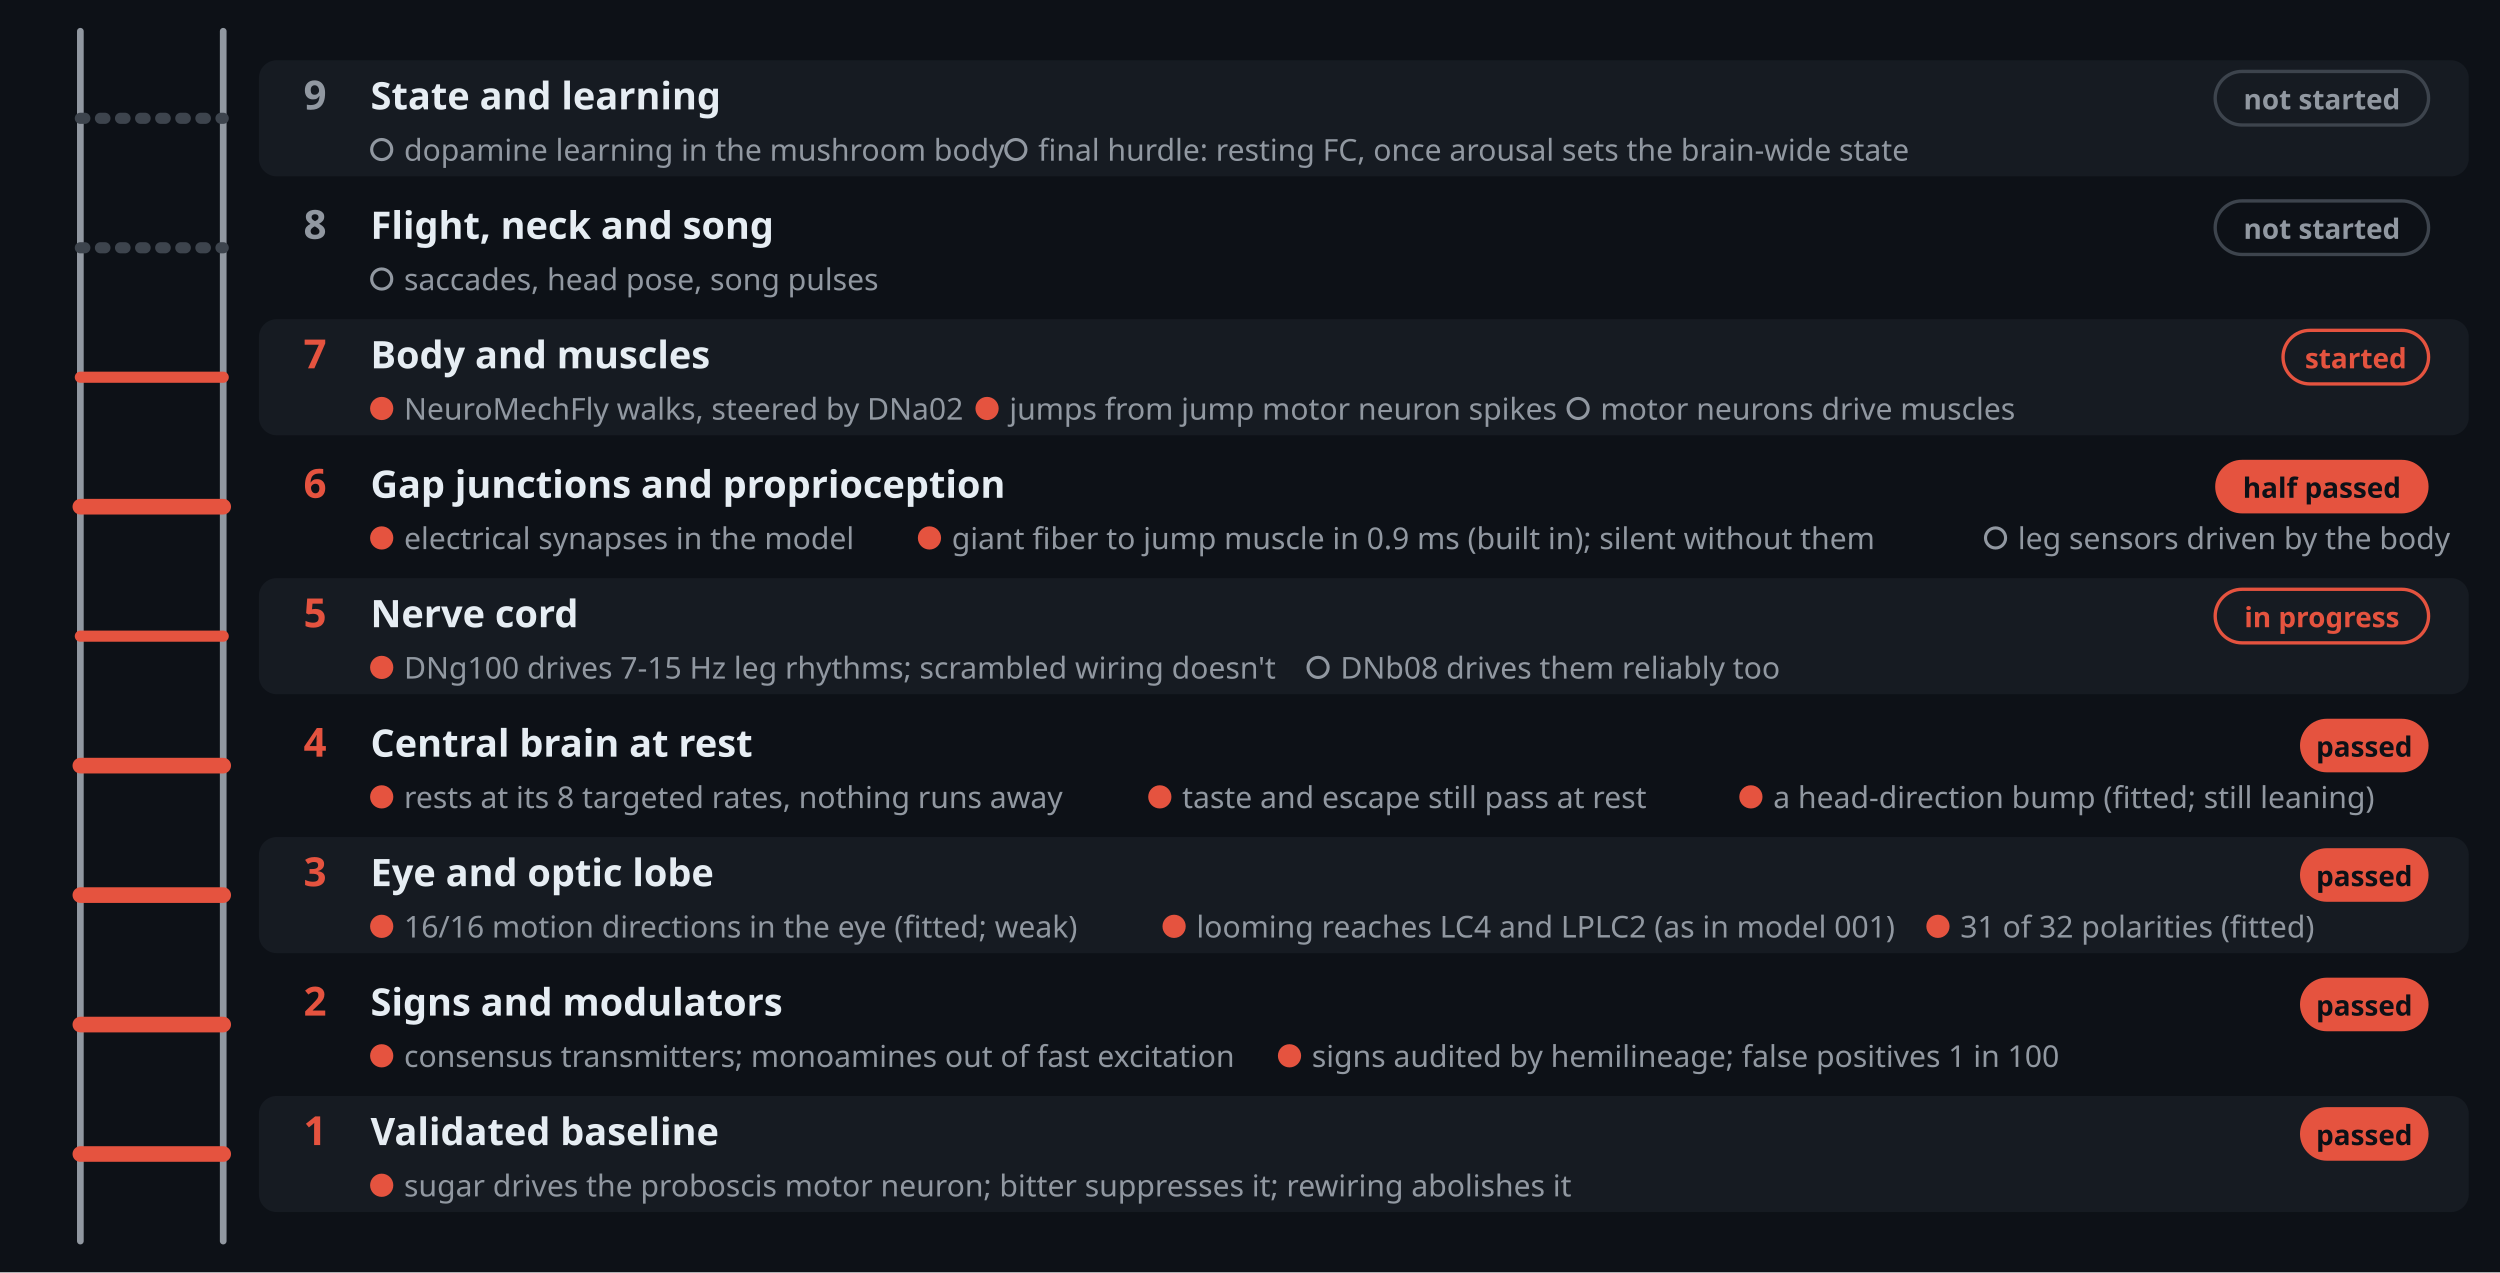
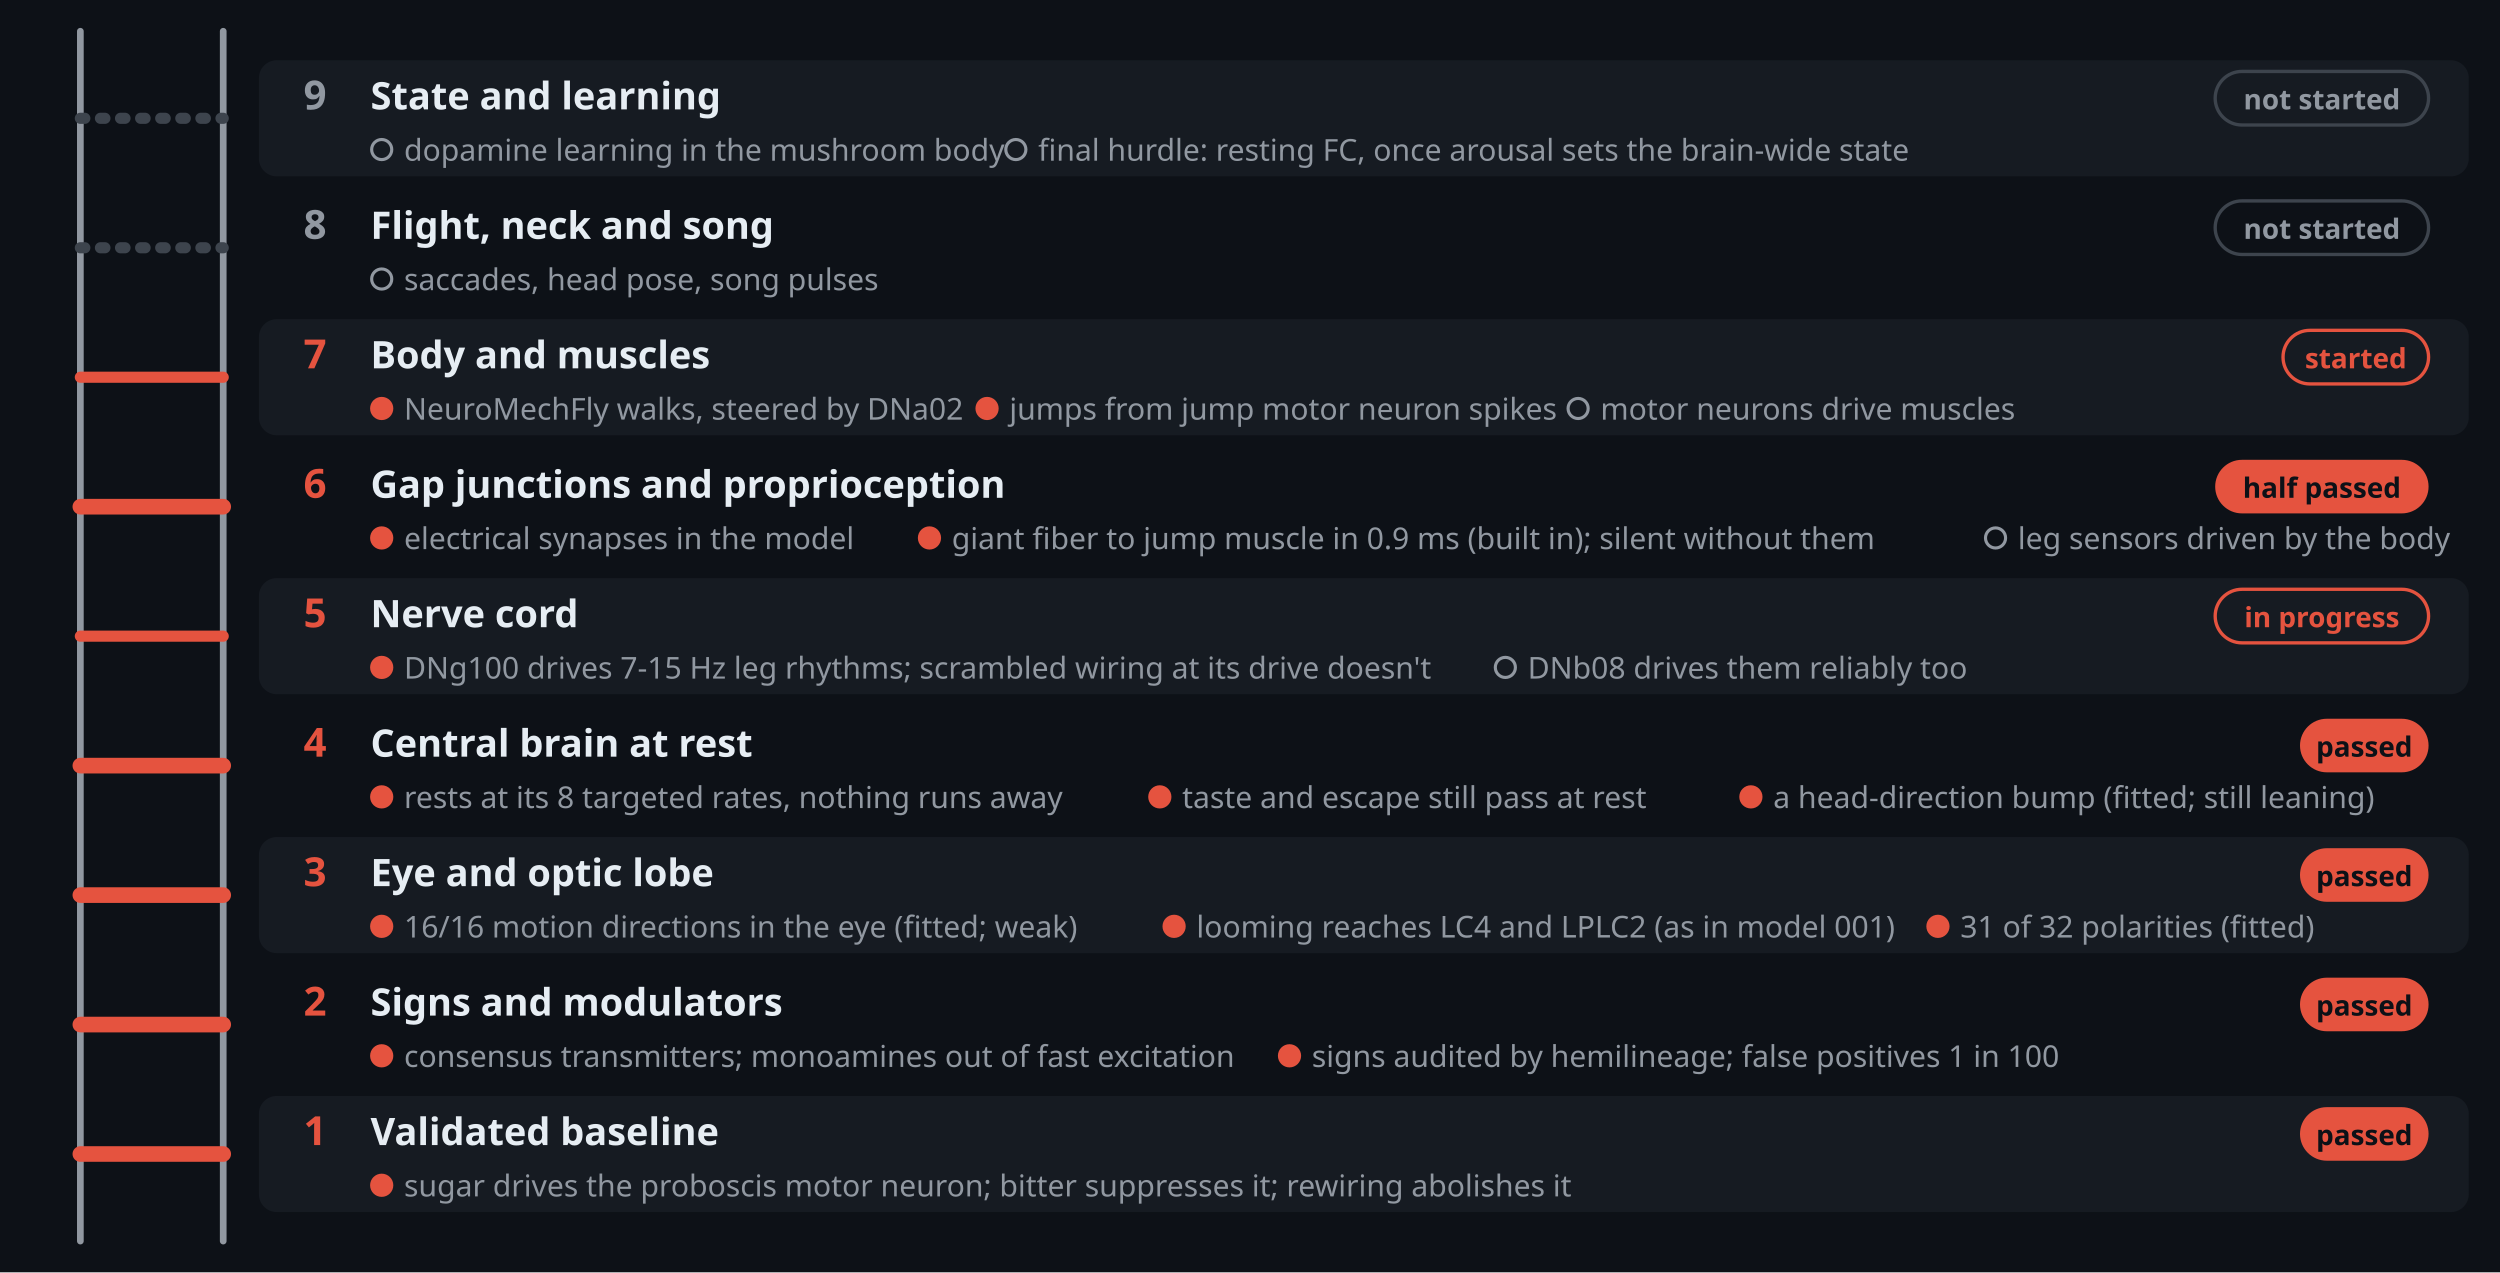
<svg xmlns="http://www.w3.org/2000/svg" width="1120" height="570" viewBox="0 0 1120 570" role="img" aria-labelledby="t">
  <style>
    text { font-family: -apple-system, BlinkMacSystemFont, 'Segoe UI', 'Noto Sans', Helvetica, Arial, sans-serif; }
    .num { font-size: 18px; font-weight: 700; font-variant-numeric: tabular-nums; }
    .name { font-size: 17px; font-weight: 600; fill: #e6edf3; }
    .mark { font-size: 13.5px; fill: #9198a1; }
    .pill { font-size: 12.5px; font-weight: 600; }
    </style>
  <rect width="1120" height="570" fill="#0d1117" />
  <path d="M36 14V556M100 14V556" stroke="#9198a1" stroke-width="3" stroke-linecap="round" />
  <g>
    <rect x="116" y="491.0" width="990" height="52" rx="8" fill="#161b22" />
    <path d="M36 517.0H100" stroke="#e5533f" stroke-width="7" stroke-linecap="round" />
    <text x="136" y="513.0" class="num" fill="#e5533f">1</text>
    <text x="166" y="513.0" class="name">Validated baseline</text>
    <rect x="1030.4" y="496.0" width="57.6" height="24" rx="12" fill="#e5533f" />
    <text x="1059.2" y="513.0" class="pill" fill="#0d1117" text-anchor="middle">passed</text>
    <circle cx="171.0" cy="531.0" r="4.5" fill="#e5533f" stroke="#e5533f" stroke-width="1.4" />
    <text x="181.0" y="536.0" class="mark">sugar drives the proboscis motor neuron; bitter suppresses it; rewiring abolishes it</text>
  </g>
  <g>
    <path d="M36 459.0H100" stroke="#e5533f" stroke-width="7" stroke-linecap="round" />
    <text x="136" y="455.0" class="num" fill="#e5533f">2</text>
    <text x="166" y="455.0" class="name">Signs and modulators</text>
    <rect x="1030.4" y="438.0" width="57.6" height="24" rx="12" fill="#e5533f" />
    <text x="1059.2" y="455.0" class="pill" fill="#0d1117" text-anchor="middle">passed</text>
    <circle cx="171.0" cy="473.0" r="4.5" fill="#e5533f" stroke="#e5533f" stroke-width="1.4" />
    <text x="181.0" y="478.0" class="mark">consensus transmitters; monoamines out of fast excitation</text>
    <circle cx="577.7" cy="473.0" r="4.5" fill="#e5533f" stroke="#e5533f" stroke-width="1.4" />
    <text x="587.7" y="478.0" class="mark">signs audited by hemilineage; false positives 1 in 100</text>
  </g>
  <g>
    <rect x="116" y="375.0" width="990" height="52" rx="8" fill="#161b22" />
    <path d="M36 401.0H100" stroke="#e5533f" stroke-width="7" stroke-linecap="round" />
    <text x="136" y="397.0" class="num" fill="#e5533f">3</text>
    <text x="166" y="397.0" class="name">Eye and optic lobe</text>
    <rect x="1030.4" y="380.0" width="57.6" height="24" rx="12" fill="#e5533f" />
    <text x="1059.2" y="397.0" class="pill" fill="#0d1117" text-anchor="middle">passed</text>
    <circle cx="171.0" cy="415.0" r="4.5" fill="#e5533f" stroke="#e5533f" stroke-width="1.4" />
    <text x="181.0" y="420.0" class="mark">16/16 motion directions in the eye (fitted; weak)</text>
    <circle cx="526.0" cy="415.0" r="4.5" fill="#e5533f" stroke="#e5533f" stroke-width="1.4" />
    <text x="536.0" y="420.0" class="mark">looming reaches LC4 and LPLC2 (as in model 001)</text>
    <circle cx="868.2" cy="415.0" r="4.5" fill="#e5533f" stroke="#e5533f" stroke-width="1.4" />
    <text x="878.2" y="420.0" class="mark">31 of 32 polarities (fitted)</text>
  </g>
  <g>
    <path d="M36 343.0H100" stroke="#e5533f" stroke-width="7" stroke-linecap="round" />
    <text x="136" y="339.0" class="num" fill="#e5533f">4</text>
    <text x="166" y="339.0" class="name">Central brain at rest</text>
    <rect x="1030.4" y="322.0" width="57.6" height="24" rx="12" fill="#e5533f" />
    <text x="1059.2" y="339.0" class="pill" fill="#0d1117" text-anchor="middle">passed</text>
    <circle cx="171.0" cy="357.0" r="4.5" fill="#e5533f" stroke="#e5533f" stroke-width="1.4" />
    <text x="181.0" y="362.0" class="mark">rests at its 8 targeted rates, nothing runs away</text>
    <circle cx="519.6" cy="357.0" r="4.5" fill="#e5533f" stroke="#e5533f" stroke-width="1.4" />
    <text x="529.6" y="362.0" class="mark">taste and escape still pass at rest</text>
    <circle cx="784.4" cy="357.0" r="4.5" fill="#e5533f" stroke="#e5533f" stroke-width="1.4" />
    <text x="794.4" y="362.0" class="mark">a head-direction bump (fitted; still leaning)</text>
  </g>
  <g>
    <rect x="116" y="259.0" width="990" height="52" rx="8" fill="#161b22" />
    <path d="M36 285.0H100" stroke="#e5533f" stroke-width="5" stroke-linecap="round" />
    <text x="136" y="281.0" class="num" fill="#e5533f">5</text>
    <text x="166" y="281.0" class="name">Nerve cord</text>
    <rect x="992.4" y="264.0" width="95.6" height="24" rx="12" fill="none" stroke="#e5533f" stroke-width="1.5" />
    <text x="1040.2" y="281.0" class="pill" fill="#e5533f" text-anchor="middle">in progress</text>
    <circle cx="171.0" cy="299.0" r="4.5" fill="#e5533f" stroke="#e5533f" stroke-width="1.4" />
-     <text x="181.0" y="304.0" class="mark">DNg100 drives 7-15 Hz leg rhythms; scrambled wiring doesn't</text>
-     <circle cx="590.5" cy="299.0" r="4.5" fill="none" stroke="#9198a1" stroke-width="1.4" />
-     <text x="600.5" y="304.0" class="mark">DNb08 drives them reliably too</text>
+     <text x="181.0" y="304.0" class="mark">DNg100 drives 7-15 Hz leg rhythms; scrambled wiring at its drive doesn't</text>
+     <circle cx="674.4" cy="299.0" r="4.5" fill="none" stroke="#9198a1" stroke-width="1.4" />
+     <text x="684.4" y="304.0" class="mark">DNb08 drives them reliably too</text>
  </g>
  <g>
    <path d="M36 227.0H100" stroke="#e5533f" stroke-width="7" stroke-linecap="round" />
    <text x="136" y="223.0" class="num" fill="#e5533f">6</text>
    <text x="166" y="223.0" class="name">Gap junctions and proprioception</text>
    <rect x="992.4" y="206.0" width="95.6" height="24" rx="12" fill="#e5533f" />
    <text x="1040.2" y="223.0" class="pill" fill="#0d1117" text-anchor="middle">half passed</text>
    <circle cx="171.0" cy="241.0" r="4.5" fill="#e5533f" stroke="#e5533f" stroke-width="1.4" />
    <text x="181.0" y="246.0" class="mark">electrical synapses in the model</text>
    <circle cx="416.4" cy="241.0" r="4.5" fill="#e5533f" stroke="#e5533f" stroke-width="1.4" />
    <text x="426.4" y="246.0" class="mark">giant fiber to jump muscle in 0.9 ms (built in); silent without them</text>
    <circle cx="894.0" cy="241.0" r="4.5" fill="none" stroke="#9198a1" stroke-width="1.4" />
    <text x="904.0" y="246.0" class="mark">leg sensors driven by the body</text>
  </g>
  <g>
    <rect x="116" y="143.0" width="990" height="52" rx="8" fill="#161b22" />
    <path d="M36 169.0H100" stroke="#e5533f" stroke-width="5" stroke-linecap="round" />
    <text x="136" y="165.0" class="num" fill="#e5533f">7</text>
    <text x="166" y="165.0" class="name">Body and muscles</text>
    <rect x="1022.8" y="148.0" width="65.2" height="24" rx="12" fill="none" stroke="#e5533f" stroke-width="1.5" />
    <text x="1055.4" y="165.0" class="pill" fill="#e5533f" text-anchor="middle">started</text>
    <circle cx="171.0" cy="183.0" r="4.5" fill="#e5533f" stroke="#e5533f" stroke-width="1.4" />
    <text x="181.0" y="188.0" class="mark">NeuroMechFly walks, steered by DNa02</text>
    <circle cx="442.2" cy="183.0" r="4.5" fill="#e5533f" stroke="#e5533f" stroke-width="1.4" />
    <text x="452.2" y="188.0" class="mark">jumps from jump motor neuron spikes</text>
    <circle cx="707.0" cy="183.0" r="4.5" fill="none" stroke="#9198a1" stroke-width="1.4" />
    <text x="717.0" y="188.0" class="mark">motor neurons drive muscles</text>
  </g>
  <g>
    <path d="M36 111.0H100" stroke="#3d444d" stroke-width="5" stroke-linecap="round" stroke-dasharray="2 7" />
    <text x="136" y="107.0" class="num" fill="#9198a1">8</text>
    <text x="166" y="107.0" class="name">Flight, neck and song</text>
    <rect x="992.4" y="90.0" width="95.6" height="24" rx="12" fill="none" stroke="#3d444d" stroke-width="1.5" />
    <text x="1040.2" y="107.0" class="pill" fill="#9198a1" text-anchor="middle">not started</text>
    <circle cx="171.0" cy="125.0" r="4.5" fill="none" stroke="#9198a1" stroke-width="1.4" />
    <text x="181.0" y="130.0" class="mark">saccades, head pose, song pulses</text>
  </g>
  <g>
    <rect x="116" y="27.0" width="990" height="52" rx="8" fill="#161b22" />
    <path d="M36 53.0H100" stroke="#3d444d" stroke-width="5" stroke-linecap="round" stroke-dasharray="2 7" />
    <text x="136" y="49.0" class="num" fill="#9198a1">9</text>
    <text x="166" y="49.0" class="name">State and learning</text>
    <rect x="992.4" y="32.0" width="95.6" height="24" rx="12" fill="none" stroke="#3d444d" stroke-width="1.5" />
    <text x="1040.2" y="49.0" class="pill" fill="#9198a1" text-anchor="middle">not started</text>
    <circle cx="171.0" cy="67.0" r="4.5" fill="none" stroke="#9198a1" stroke-width="1.4" />
    <text x="181.0" y="72.0" class="mark">dopamine learning in the mushroom body</text>
    <circle cx="455.1" cy="67.0" r="4.5" fill="none" stroke="#9198a1" stroke-width="1.4" />
    <text x="465.1" y="72.0" class="mark">final hurdle: resting FC, once arousal sets the brain-wide state</text>
  </g>
</svg>
